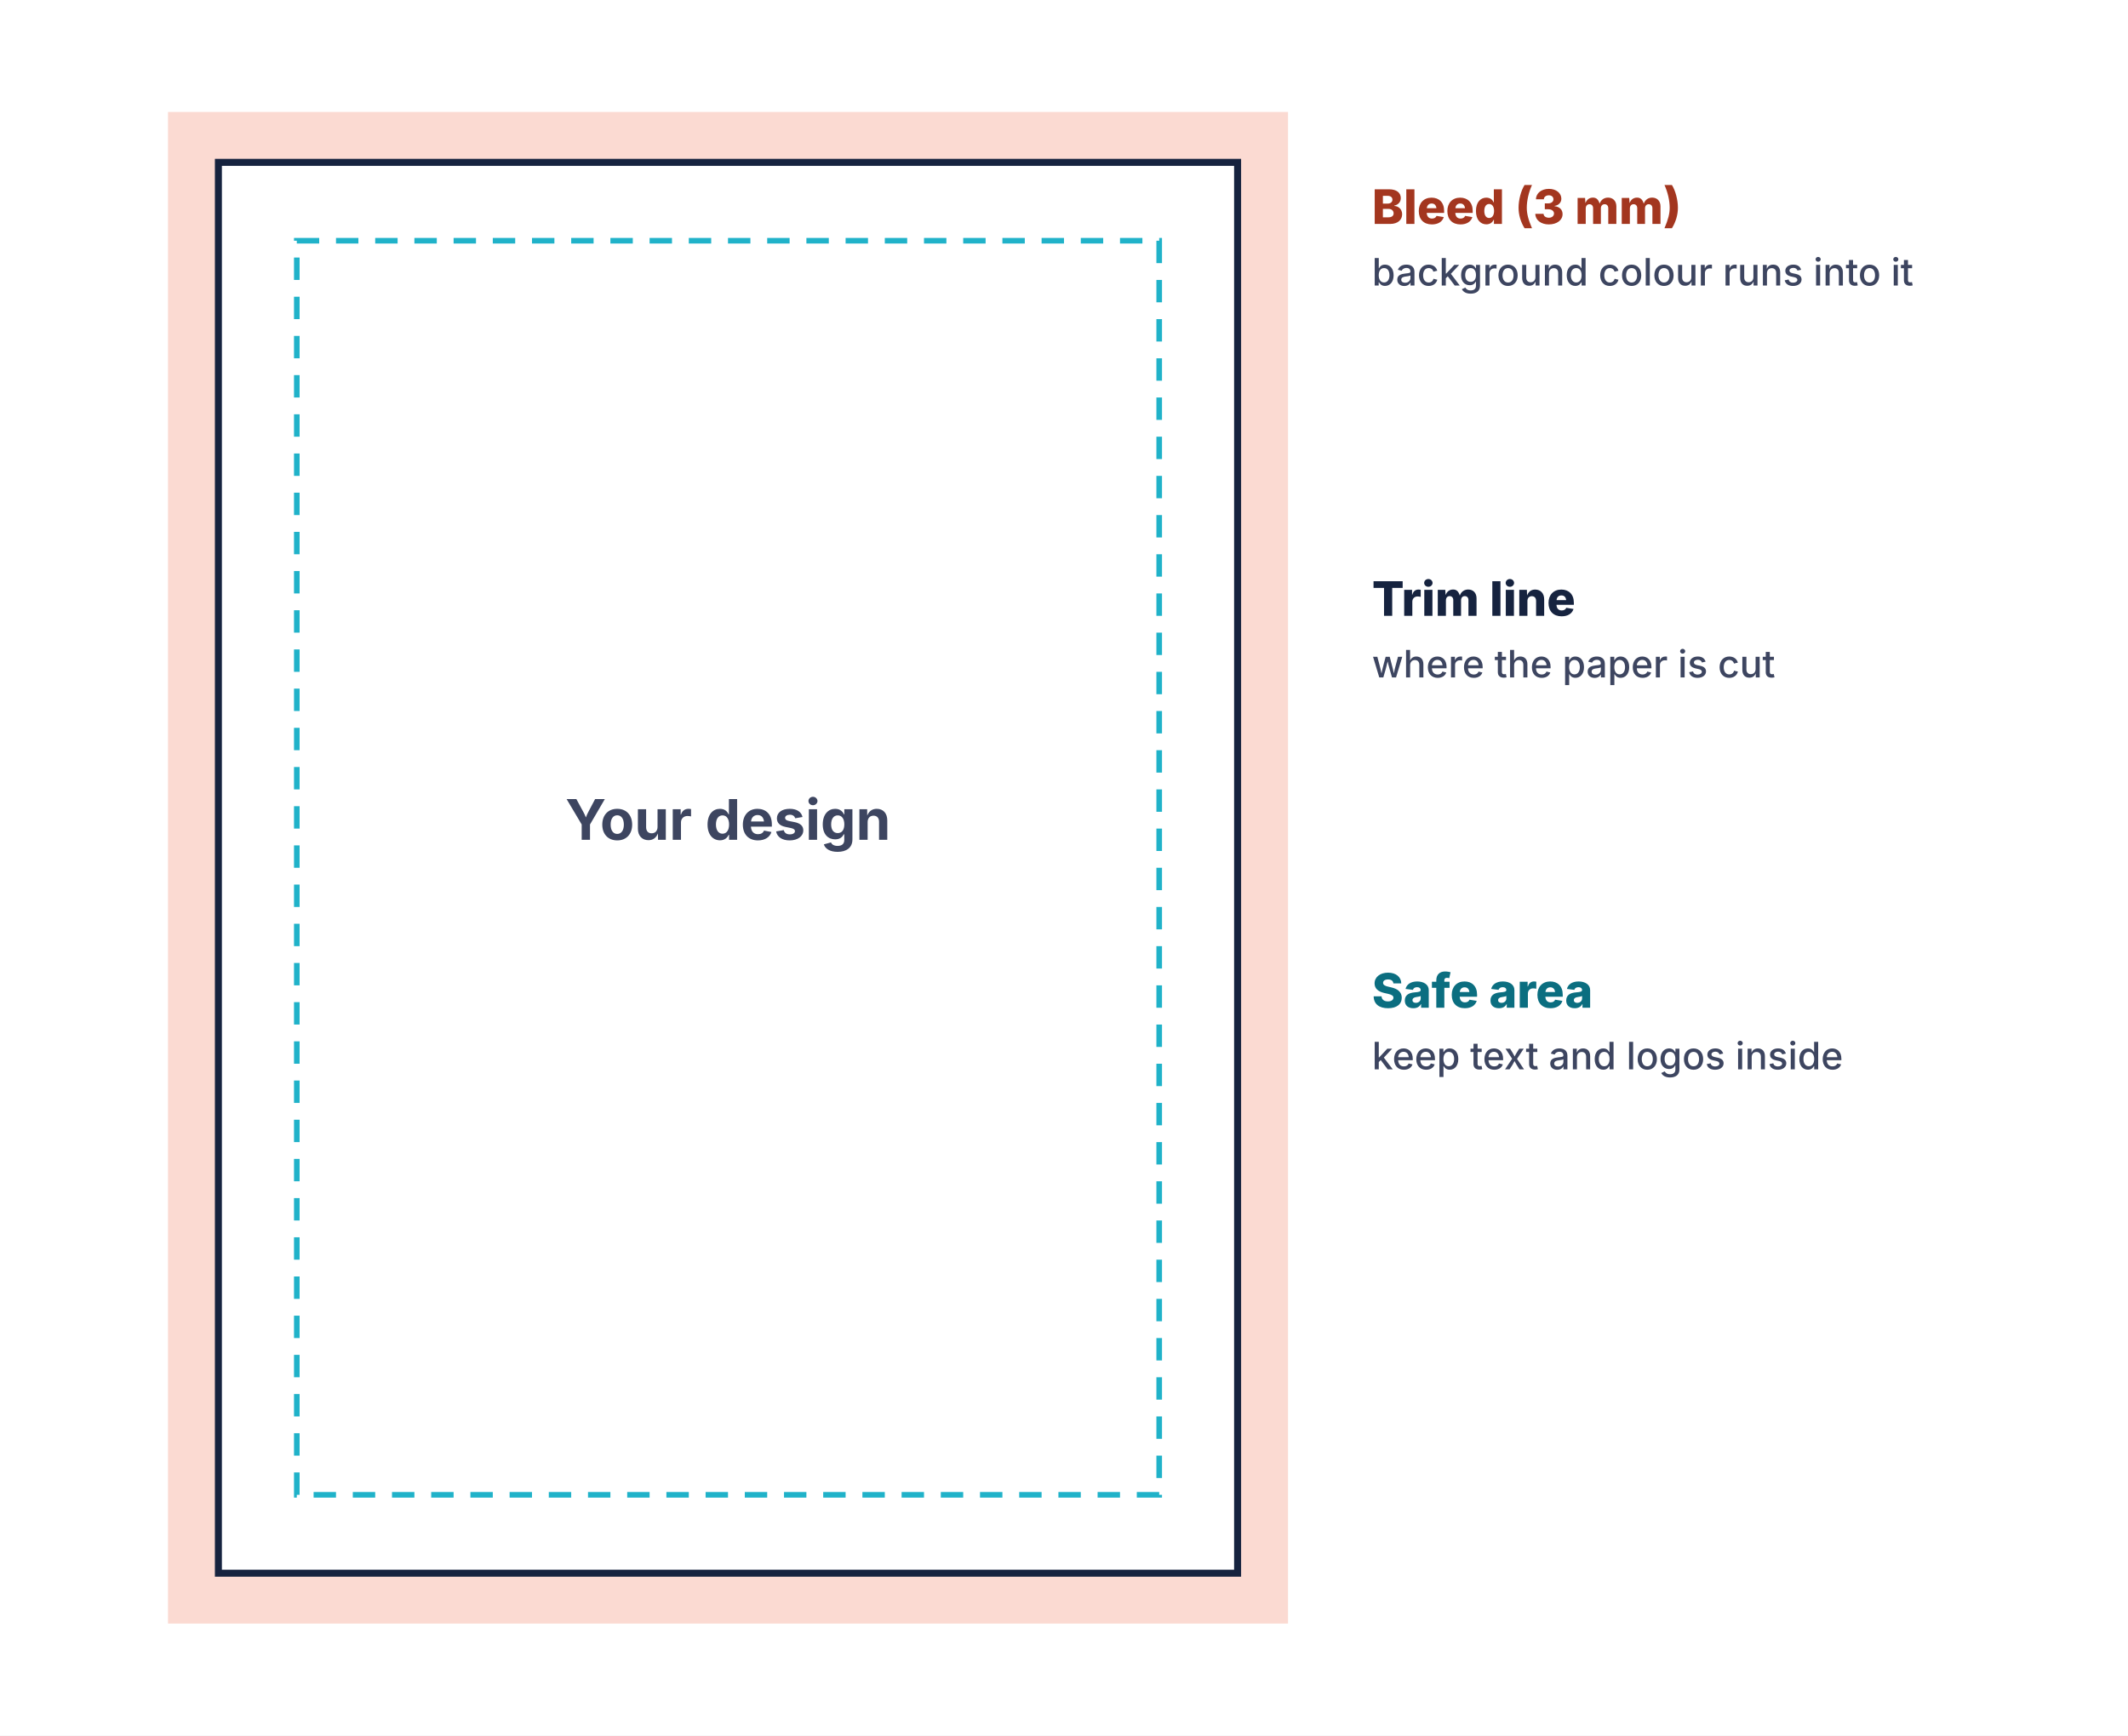
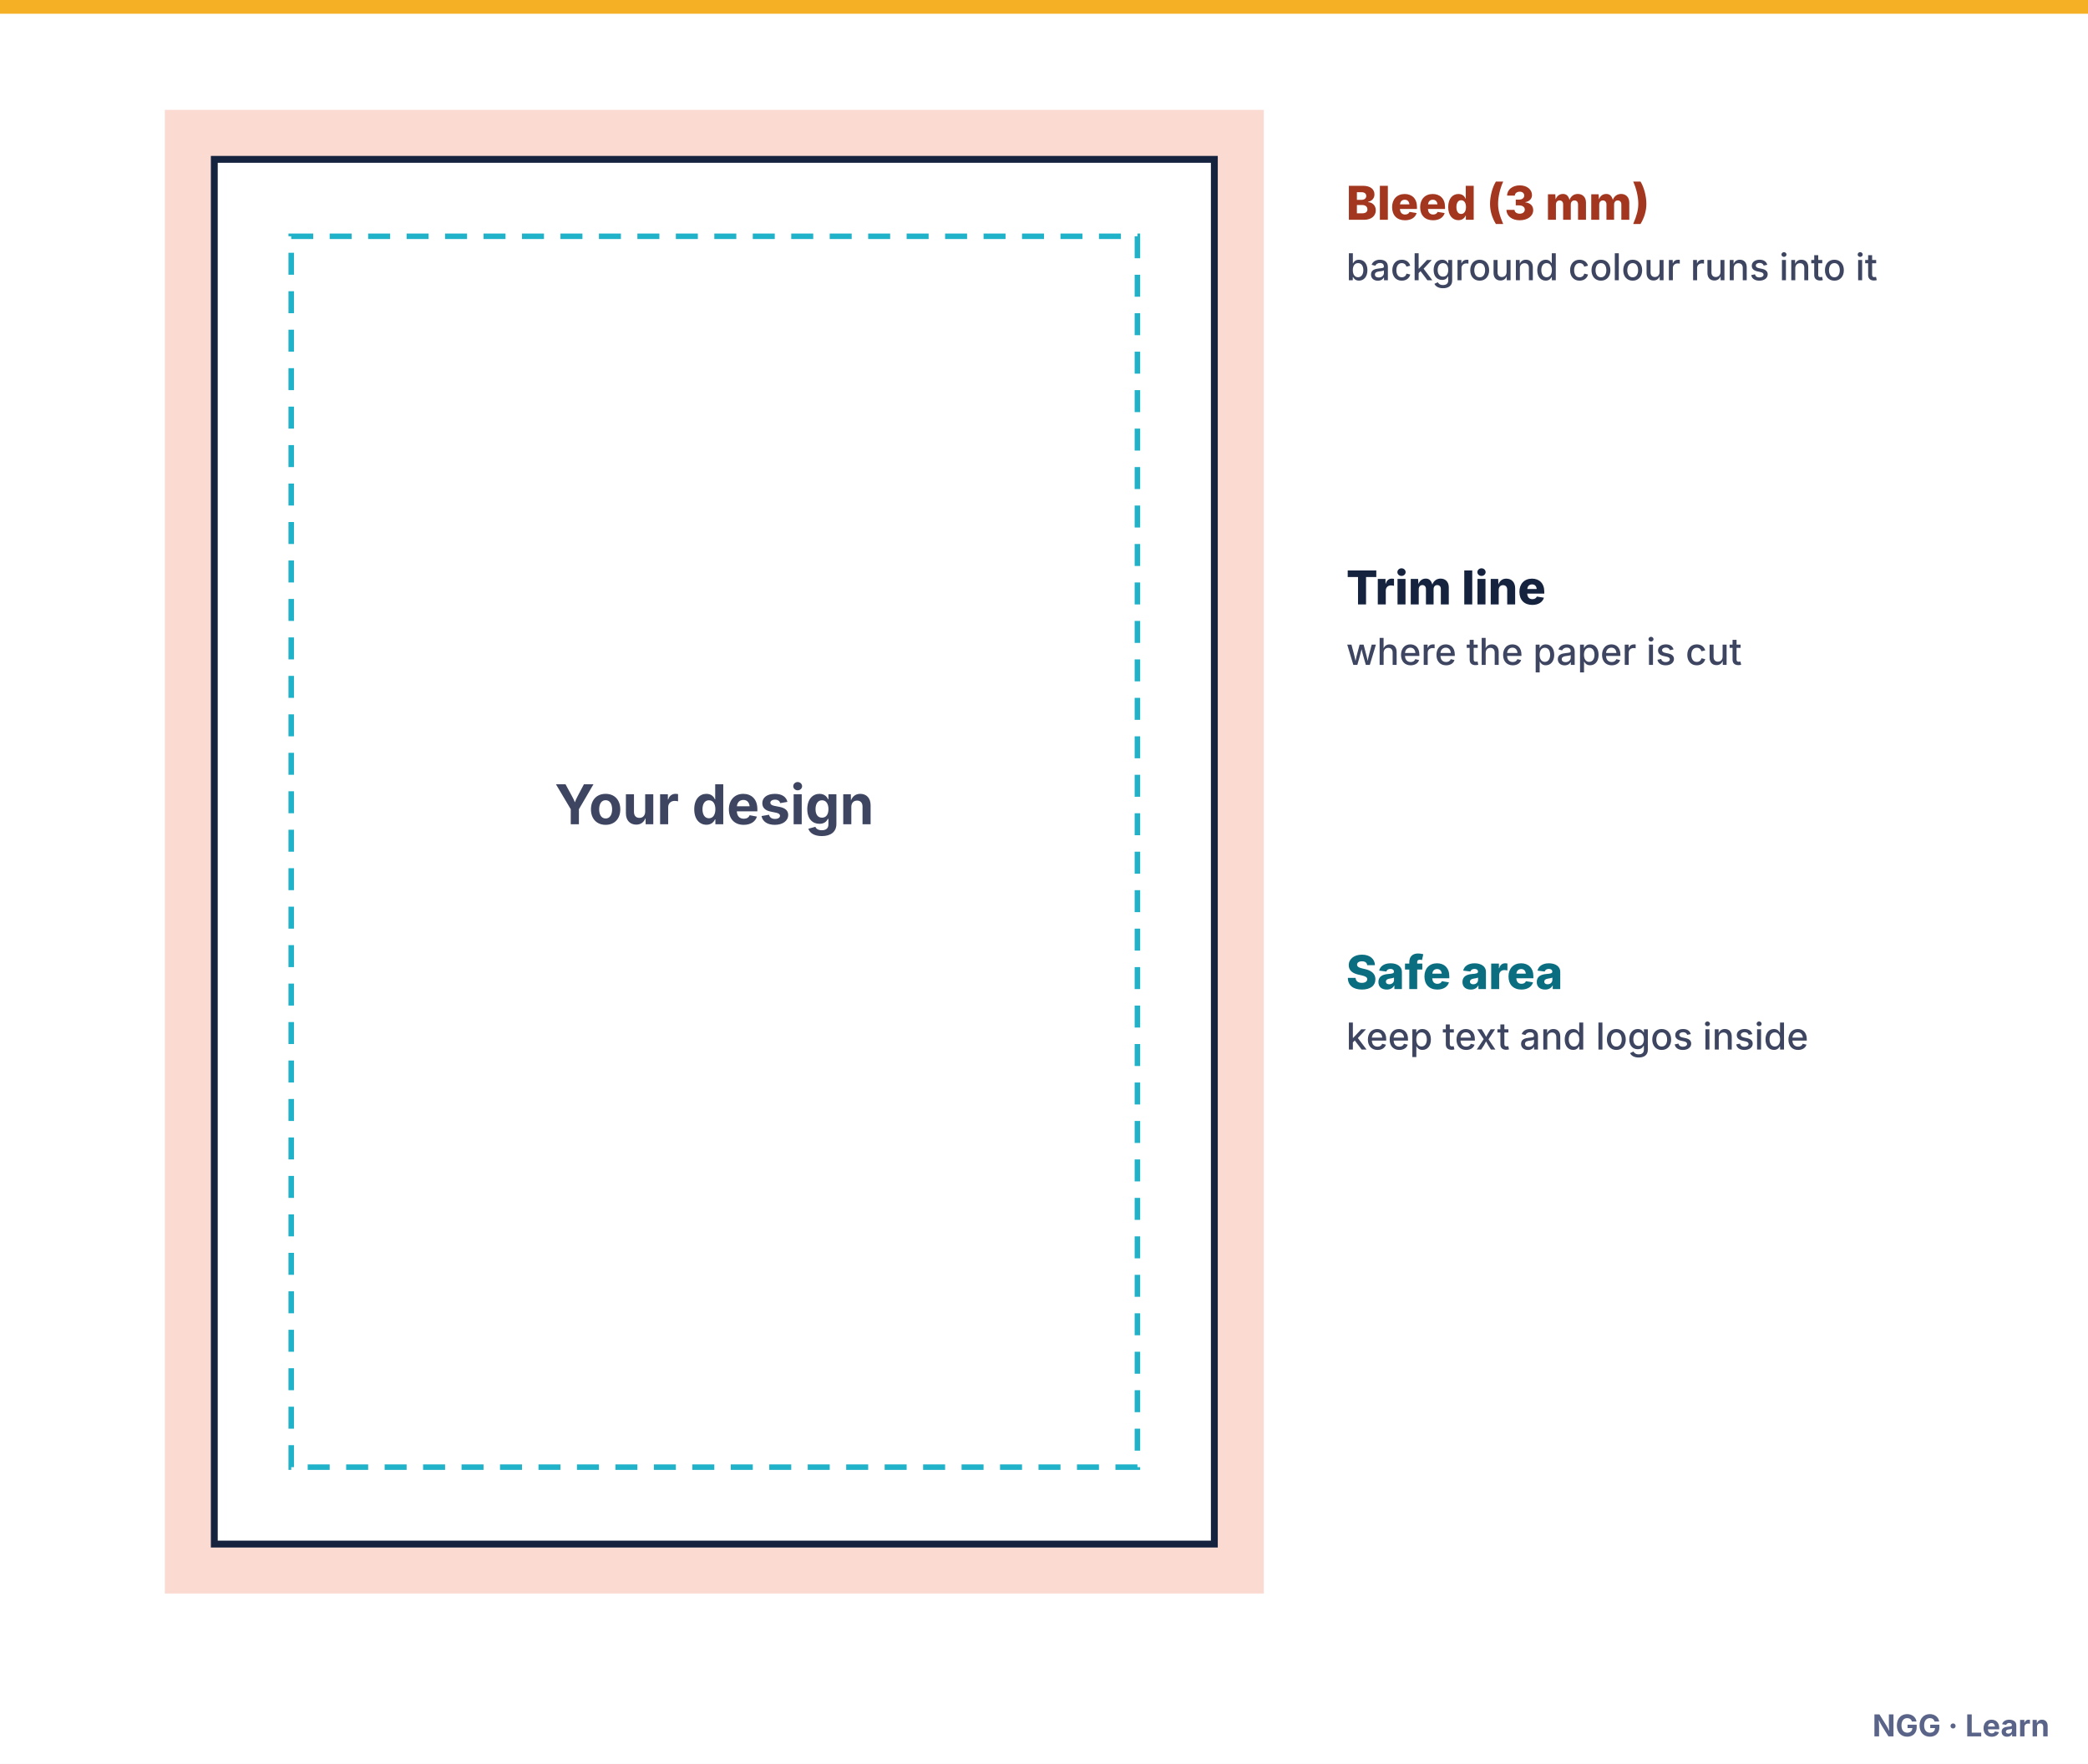
- <svg xmlns="http://www.w3.org/2000/svg" viewBox="0 0 760 620" width="760" height="620" role="img" aria-labelledby="t d">
-   <rect width="760" height="620" fill="#ffffff" />
+ <svg xmlns="http://www.w3.org/2000/svg" viewBox="0 0 760 642" width="760" height="642" role="img" aria-labelledby="t d">
+   <defs>
+     <filter id="sh" x="-8%" y="-8%" width="116%" height="130%">
+       <feDropShadow dx="0" dy="2" stdDeviation="2.4" flood-color="#16233f" flood-opacity=".13" />
+     </filter>
+   </defs>
+   <rect width="760" height="642" fill="#ffffff" />
+   <rect width="760" height="5" fill="#f5b026" />
  <g style="font-family:'Inter','Segoe UI',Arial,sans-serif">
    <rect x="60" y="40" width="400" height="540" fill="#ef6b4d" opacity=".25" />
    <rect x="78" y="58" width="364" height="504" fill="#ffffff" stroke="#16233f" stroke-width="2.5" />
    <rect x="106" y="86" width="308" height="448" fill="none" stroke="#20b2c9" stroke-width="2" stroke-dasharray="8 6" />
    <text x="260" y="300" font-size="20" font-weight="700" fill="#3d4560" text-anchor="middle">Your design</text>
    <text x="490" y="80" font-size="17" font-weight="800" fill="#a3361f" text-anchor="start">Bleed (3 mm)</text>
    <text x="490" y="102" font-size="13.5" font-weight="500" fill="#3d4560" text-anchor="start">background colour runs into it</text>
    <text x="490" y="220" font-size="17" font-weight="800" fill="#16233f" text-anchor="start">Trim line</text>
    <text x="490" y="242" font-size="13.5" font-weight="500" fill="#3d4560" text-anchor="start">where the paper is cut</text>
    <text x="490" y="360" font-size="17" font-weight="800" fill="#0b6e80" text-anchor="start">Safe area</text>
    <text x="490" y="382" font-size="13.5" font-weight="500" fill="#3d4560" text-anchor="start">keep text and logos inside</text>
+     <text x="746" y="632" font-size="11" font-weight="700" fill="#5a6488" text-anchor="end">NGG · Learn</text>
  </g>
</svg>
